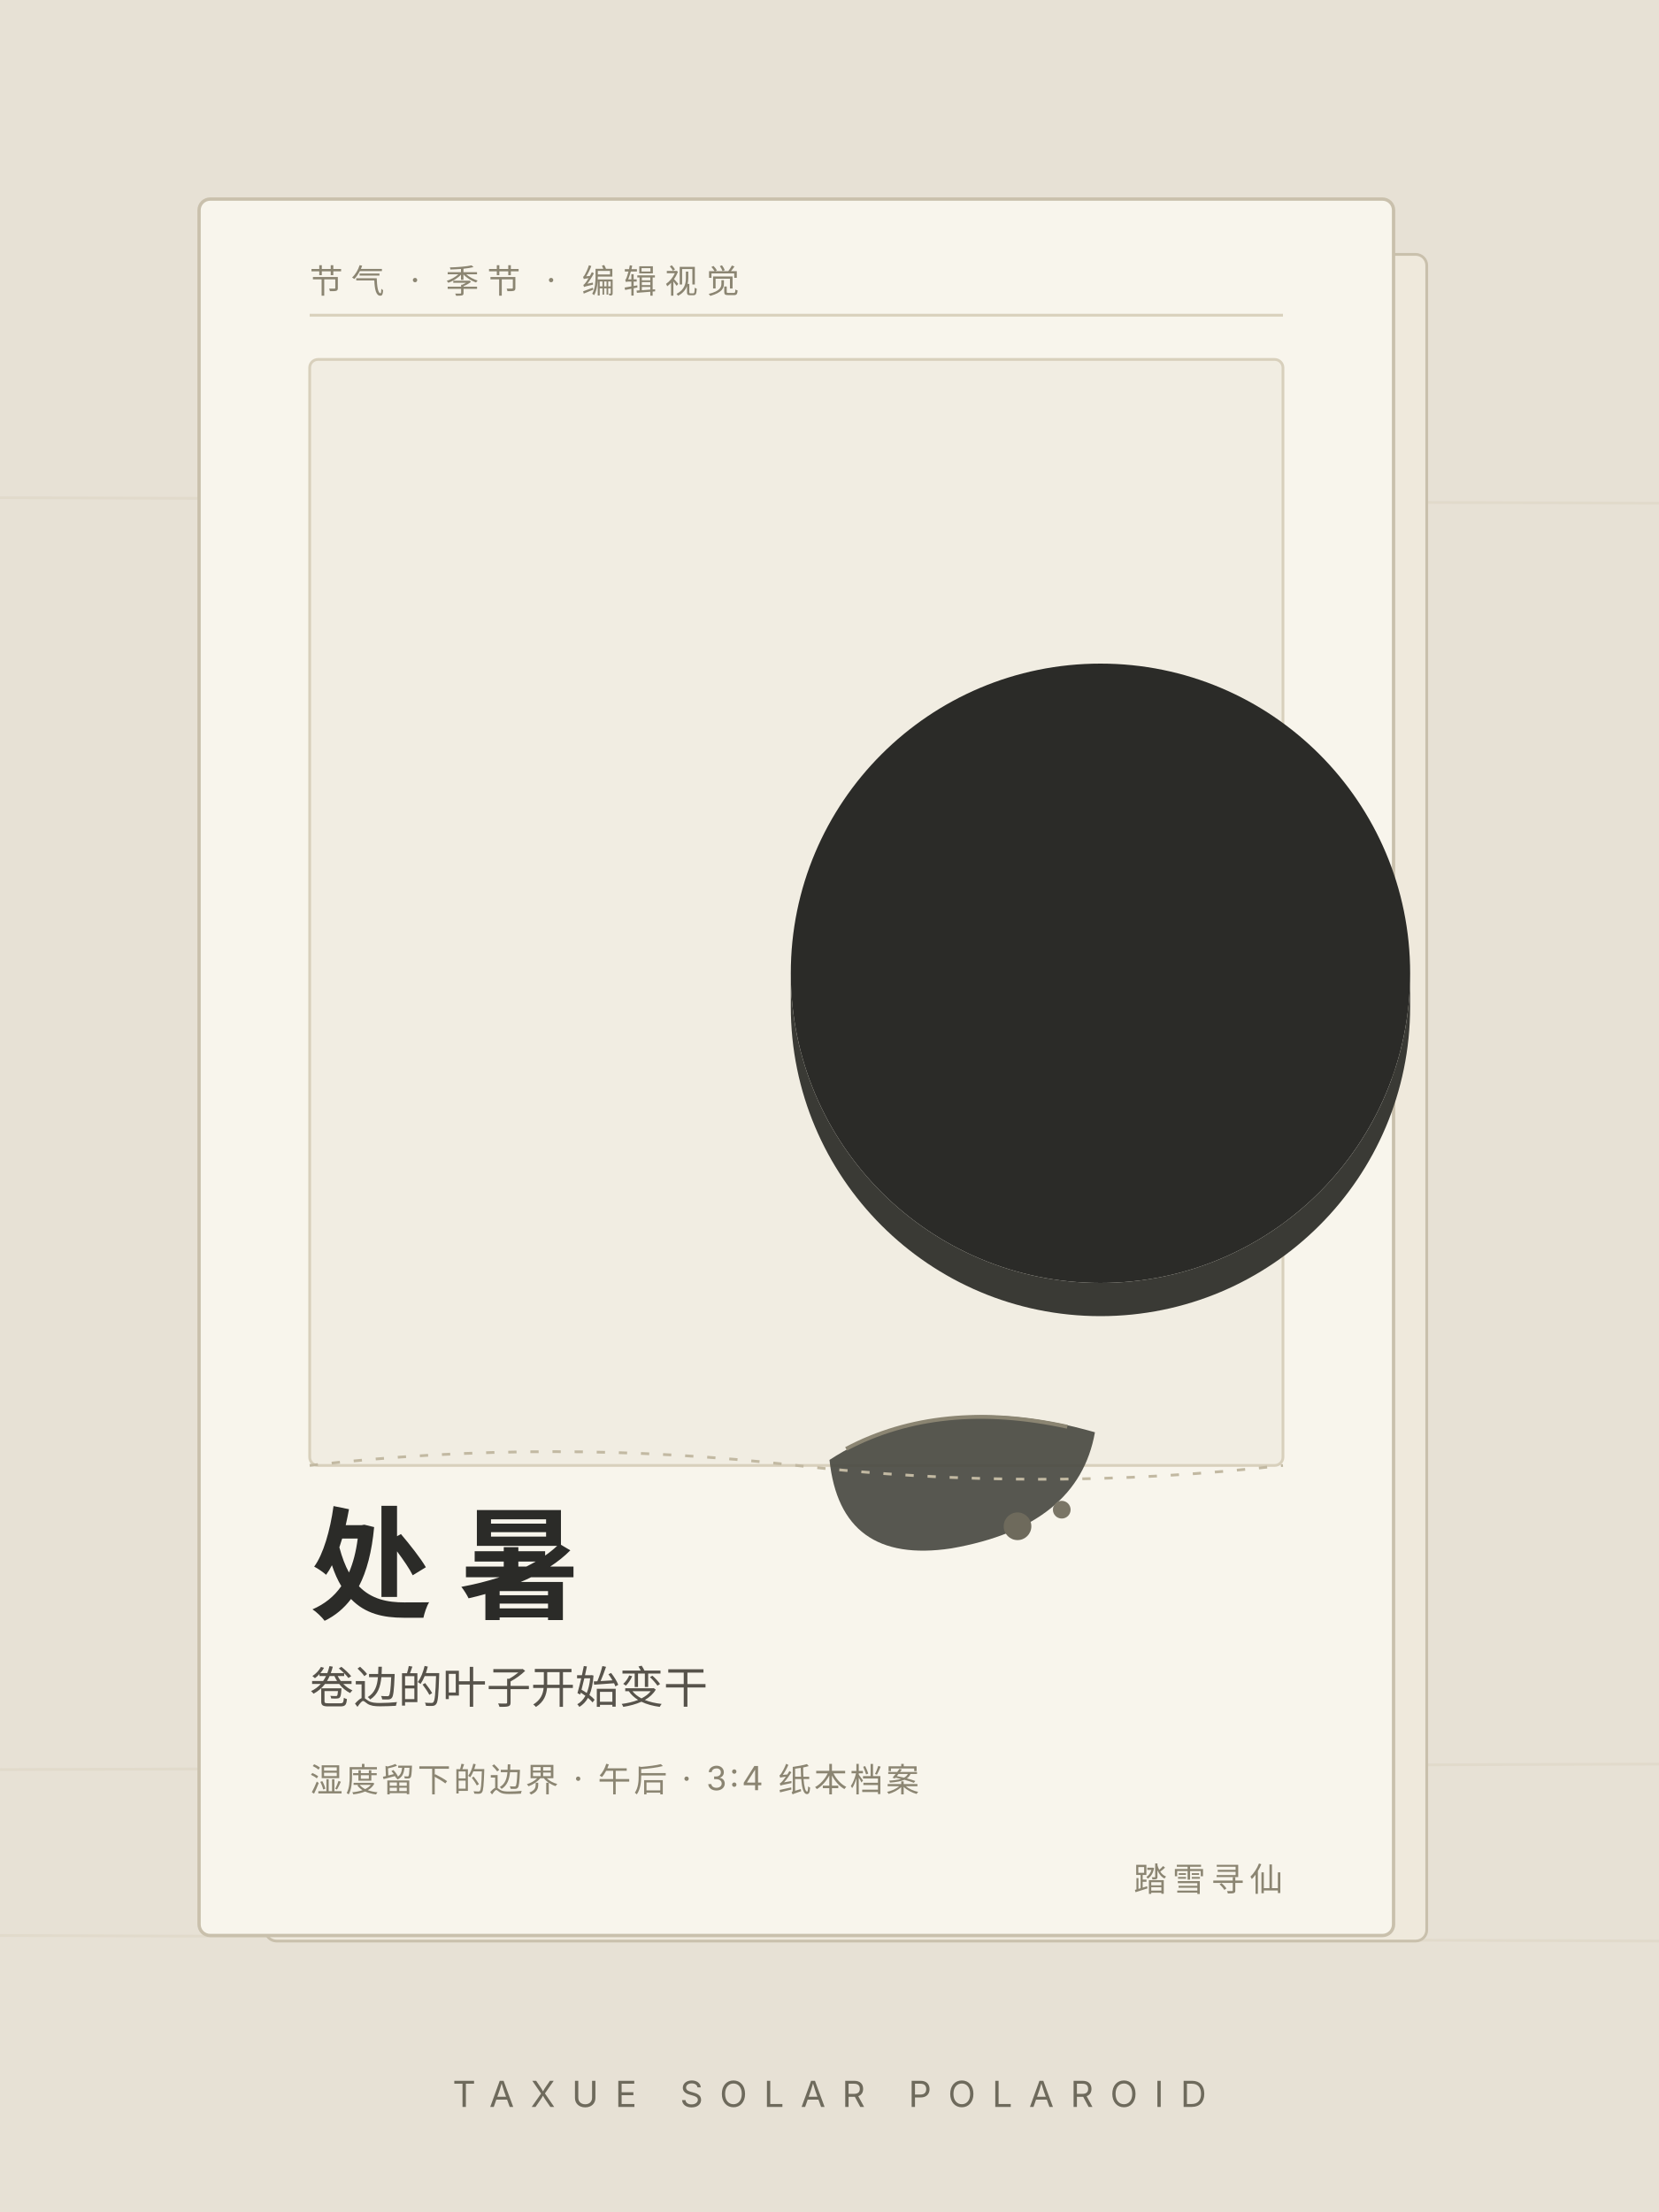
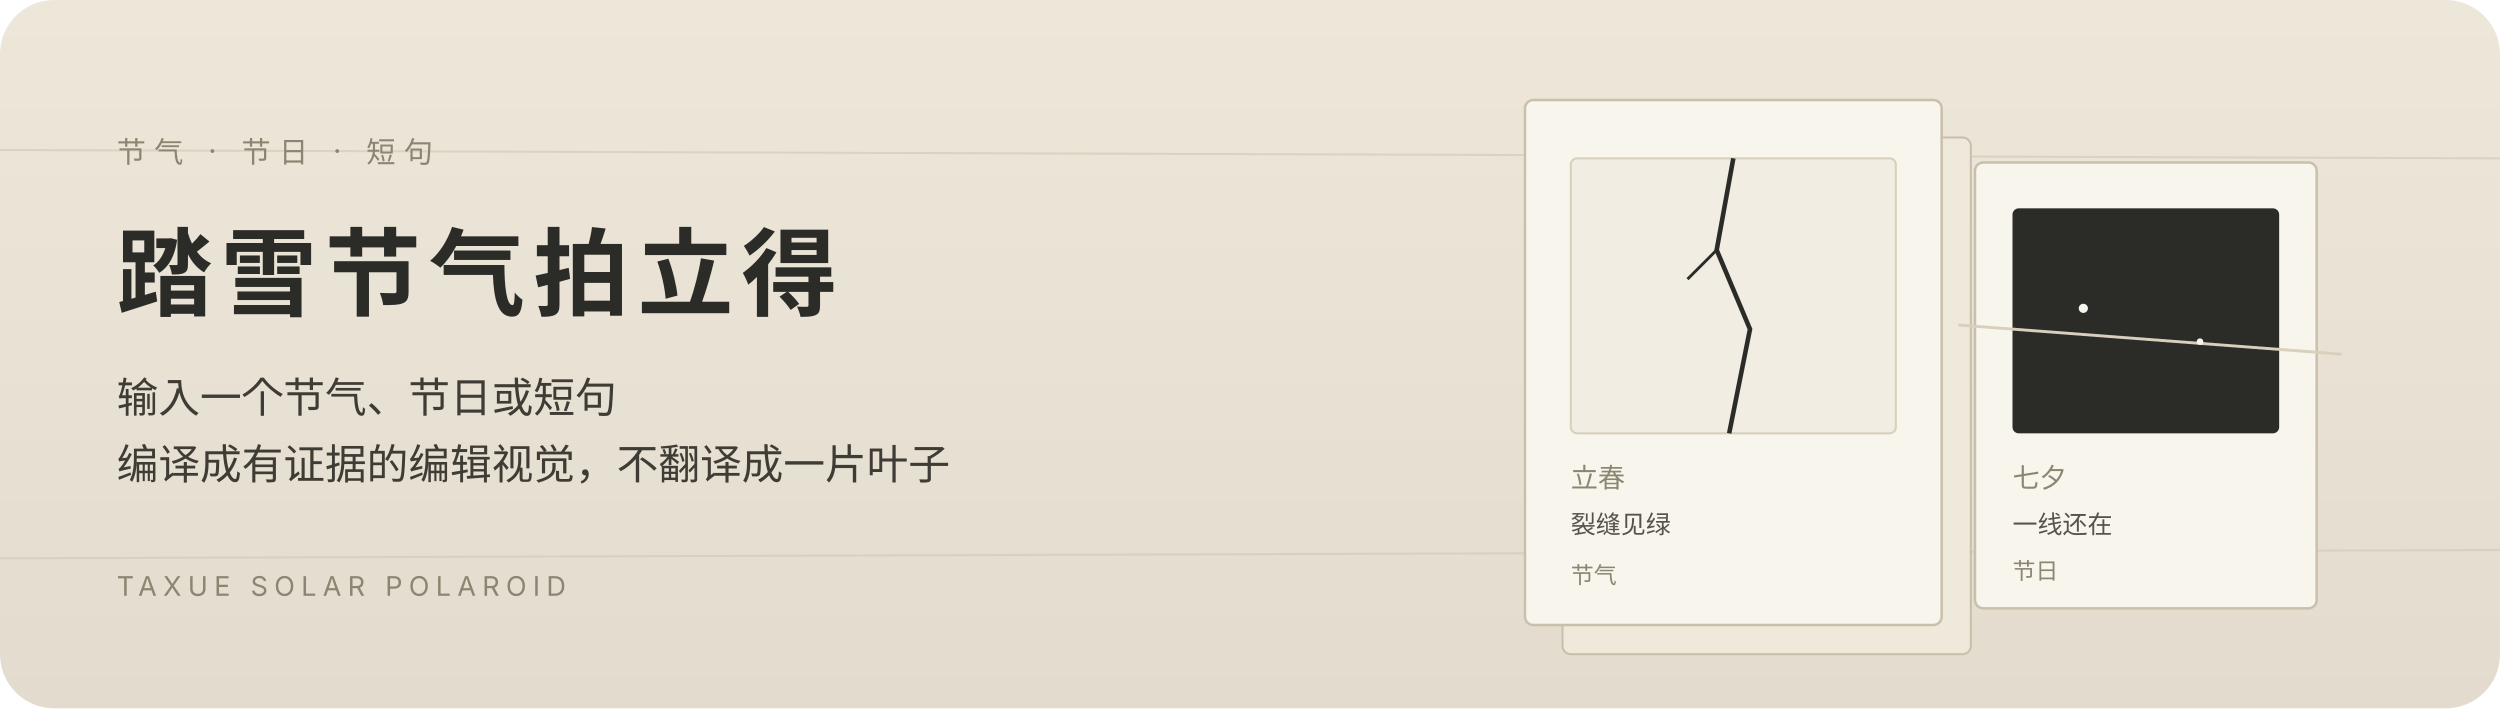
- <svg xmlns="http://www.w3.org/2000/svg" viewBox="0 0 600 800" font-family="-apple-system, 'PingFang SC', 'Noto Sans SC', 'Microsoft YaHei', sans-serif">
-   <rect x="0" y="0" width="600" height="800" fill="#E7E1D5" />
-   <g stroke="#DDD5C5" stroke-width="1" opacity="0.6">
-     <line x1="0" y1="180" x2="600" y2="182" />
-     <line x1="0" y1="640" x2="600" y2="638" />
-     <line x1="0" y1="700" x2="600" y2="702" />
+ <svg xmlns="http://www.w3.org/2000/svg" width="1200" height="340" viewBox="0 0 1200 340" role="img" aria-labelledby="title desc">
+   <defs>
+     <linearGradient id="paper" x1="0" y1="0" x2="0" y2="1">
+       <stop offset="0" stop-color="#EDE7DA" />
+       <stop offset="1" stop-color="#E3DCCE" />
+     </linearGradient>
+   </defs>
+   <rect width="1200" height="340" rx="26" fill="url(#paper)" />
+   <g stroke="#D4CBB8" stroke-width="1" opacity="0.7">
+     <line x1="0" y1="72" x2="1200" y2="76" />
+     <line x1="0" y1="268" x2="1200" y2="264" />
  </g>
-   <rect x="96" y="92" width="420" height="610" rx="4" fill="#EFE9DC" stroke="#C9C0AC" stroke-width="1" />
-   <rect x="72" y="72" width="432" height="628" rx="4" fill="#F8F5EC" stroke="#C9C0AC" stroke-width="1.2" />
-   <rect x="112" y="130" width="352" height="400" rx="3" fill="#F1EDE2" stroke="#D8D0BC" stroke-width="1" />
-   <circle cx="398" cy="352" r="112" fill="#2B2B28" />
-   <circle cx="398" cy="352" r="112" fill="none" stroke="#2B2B28" stroke-width="0" opacity="0" />
-   <path d="M286 352 a112 112 0 0 0 224 0 l0 12 a112 112 0 0 1 -224 0 z" fill="#3A3A35" />
-   <path d="M300 528 q40 -26 96 -10 q-6 34 -52 42 q-40 6 -44 -32 z" fill="#4A4A42" opacity="0.92" />
-   <path d="M306 524 q34 -18 80 -8" stroke="#8B8572" stroke-width="1.4" fill="none" />
-   <circle cx="368" cy="552" r="5" fill="#6E6A5C" />
-   <circle cx="384" cy="546" r="3.2" fill="#7A7566" />
-   <path d="M112 530 q88 -10 176 0 q88 10 176 0" stroke="#C2B9A2" stroke-width="1" fill="none" stroke-dasharray="3 5" />
-   <text x="112" y="106" font-size="12" letter-spacing="3" fill="#8B8572">节气 · 季节 · 编辑视觉</text>
-   <line x1="112" y1="114" x2="464" y2="114" stroke="#D8D0BC" stroke-width="1" />
-   <text x="112" y="582" font-size="44" font-weight="600" fill="#2B2B28" letter-spacing="10">处暑</text>
-   <text x="112" y="616" font-size="16" fill="#57534B">卷边的叶子开始变干</text>
-   <text x="112" y="648" font-size="12" fill="#8B8572" letter-spacing="1">湿度留下的边界 · 午后 · 3:4 纸本档案</text>
-   <text x="464" y="684" font-size="12" fill="#8B8572" text-anchor="end" letter-spacing="2">踏雪寻仙</text>
-   <text x="300" y="762" font-size="13" fill="#6E6A5C" text-anchor="middle" letter-spacing="6">TAXUE SOLAR POLAROID</text>
+   <g font-family="-apple-system, BlinkMacSystemFont, 'PingFang SC', 'Noto Sans SC', 'Segoe UI', sans-serif" fill="#2B2B28">
+     <text x="56" y="78" font-size="14" letter-spacing="4" fill="#8B8572">节气 · 节日 · 短句</text>
+     <text x="56" y="148" font-size="46" font-weight="600" letter-spacing="4" font-family="Songti SC, STSong, 'Songti SC', Georgia, serif">踏雪节气拍立得</text>
+     <text x="56" y="198" font-size="20" fill="#3F3C36">输入一个节气、节日或短句</text>
+     <text x="56" y="230" font-size="20" fill="#3F3C36">编译成有证据的编辑视觉，不翻译成一片叶子</text>
+     <text x="56" y="286" font-size="13" letter-spacing="3" fill="#8B8572">TAXUE SOLAR POLAROID</text>
+   </g>
+   <g transform="translate(732 48)">
+     <rect x="18" y="18" width="196" height="248" rx="4" fill="#EFE9DC" stroke="#C9C0AC" stroke-width="1" />
+     <rect x="0" y="0" width="200" height="252" rx="4" fill="#F8F5EC" stroke="#C9C0AC" stroke-width="1.2" />
+     <rect x="22" y="28" width="156" height="132" rx="3" fill="#F1EDE2" stroke="#D8D0BC" />
+     <path d="M100 28 L92 72 L108 110 L98 160" fill="none" stroke="#2B2B28" stroke-width="2.2" />
+     <path d="M92 72 L78 86" fill="none" stroke="#2B2B28" stroke-width="1.4" />
+     <text x="22" y="186" font-size="13" fill="#8B8572" font-family="-apple-system, 'PingFang SC', sans-serif">立春</text>
+     <text x="22" y="208" font-size="12" fill="#57534B" font-family="-apple-system, 'PingFang SC', sans-serif">裂缝见绿</text>
+     <text x="22" y="232" font-size="11" fill="#8B8572" font-family="-apple-system, 'PingFang SC', sans-serif">节气</text>
+   </g>
+   <g transform="translate(948 78)">
+     <rect x="0" y="0" width="164" height="214" rx="4" fill="#F8F5EC" stroke="#C9C0AC" stroke-width="1.2" />
+     <rect x="18" y="22" width="128" height="108" rx="3" fill="#2B2B28" />
+     <line x1="-8" y1="78" x2="176" y2="92" stroke="#D8D0BC" stroke-width="1.4" />
+     <circle cx="52" cy="70" r="2.2" fill="#F8F5EC" />
+     <circle cx="108" cy="86" r="1.6" fill="#F8F5EC" />
+     <text x="18" y="156" font-size="13" fill="#8B8572" font-family="-apple-system, 'PingFang SC', sans-serif">七夕</text>
+     <text x="18" y="178" font-size="12" fill="#57534B" font-family="-apple-system, 'PingFang SC', sans-serif">一线还在</text>
+     <text x="18" y="200" font-size="11" fill="#8B8572" font-family="-apple-system, 'PingFang SC', sans-serif">节日</text>
+   </g>
</svg>
